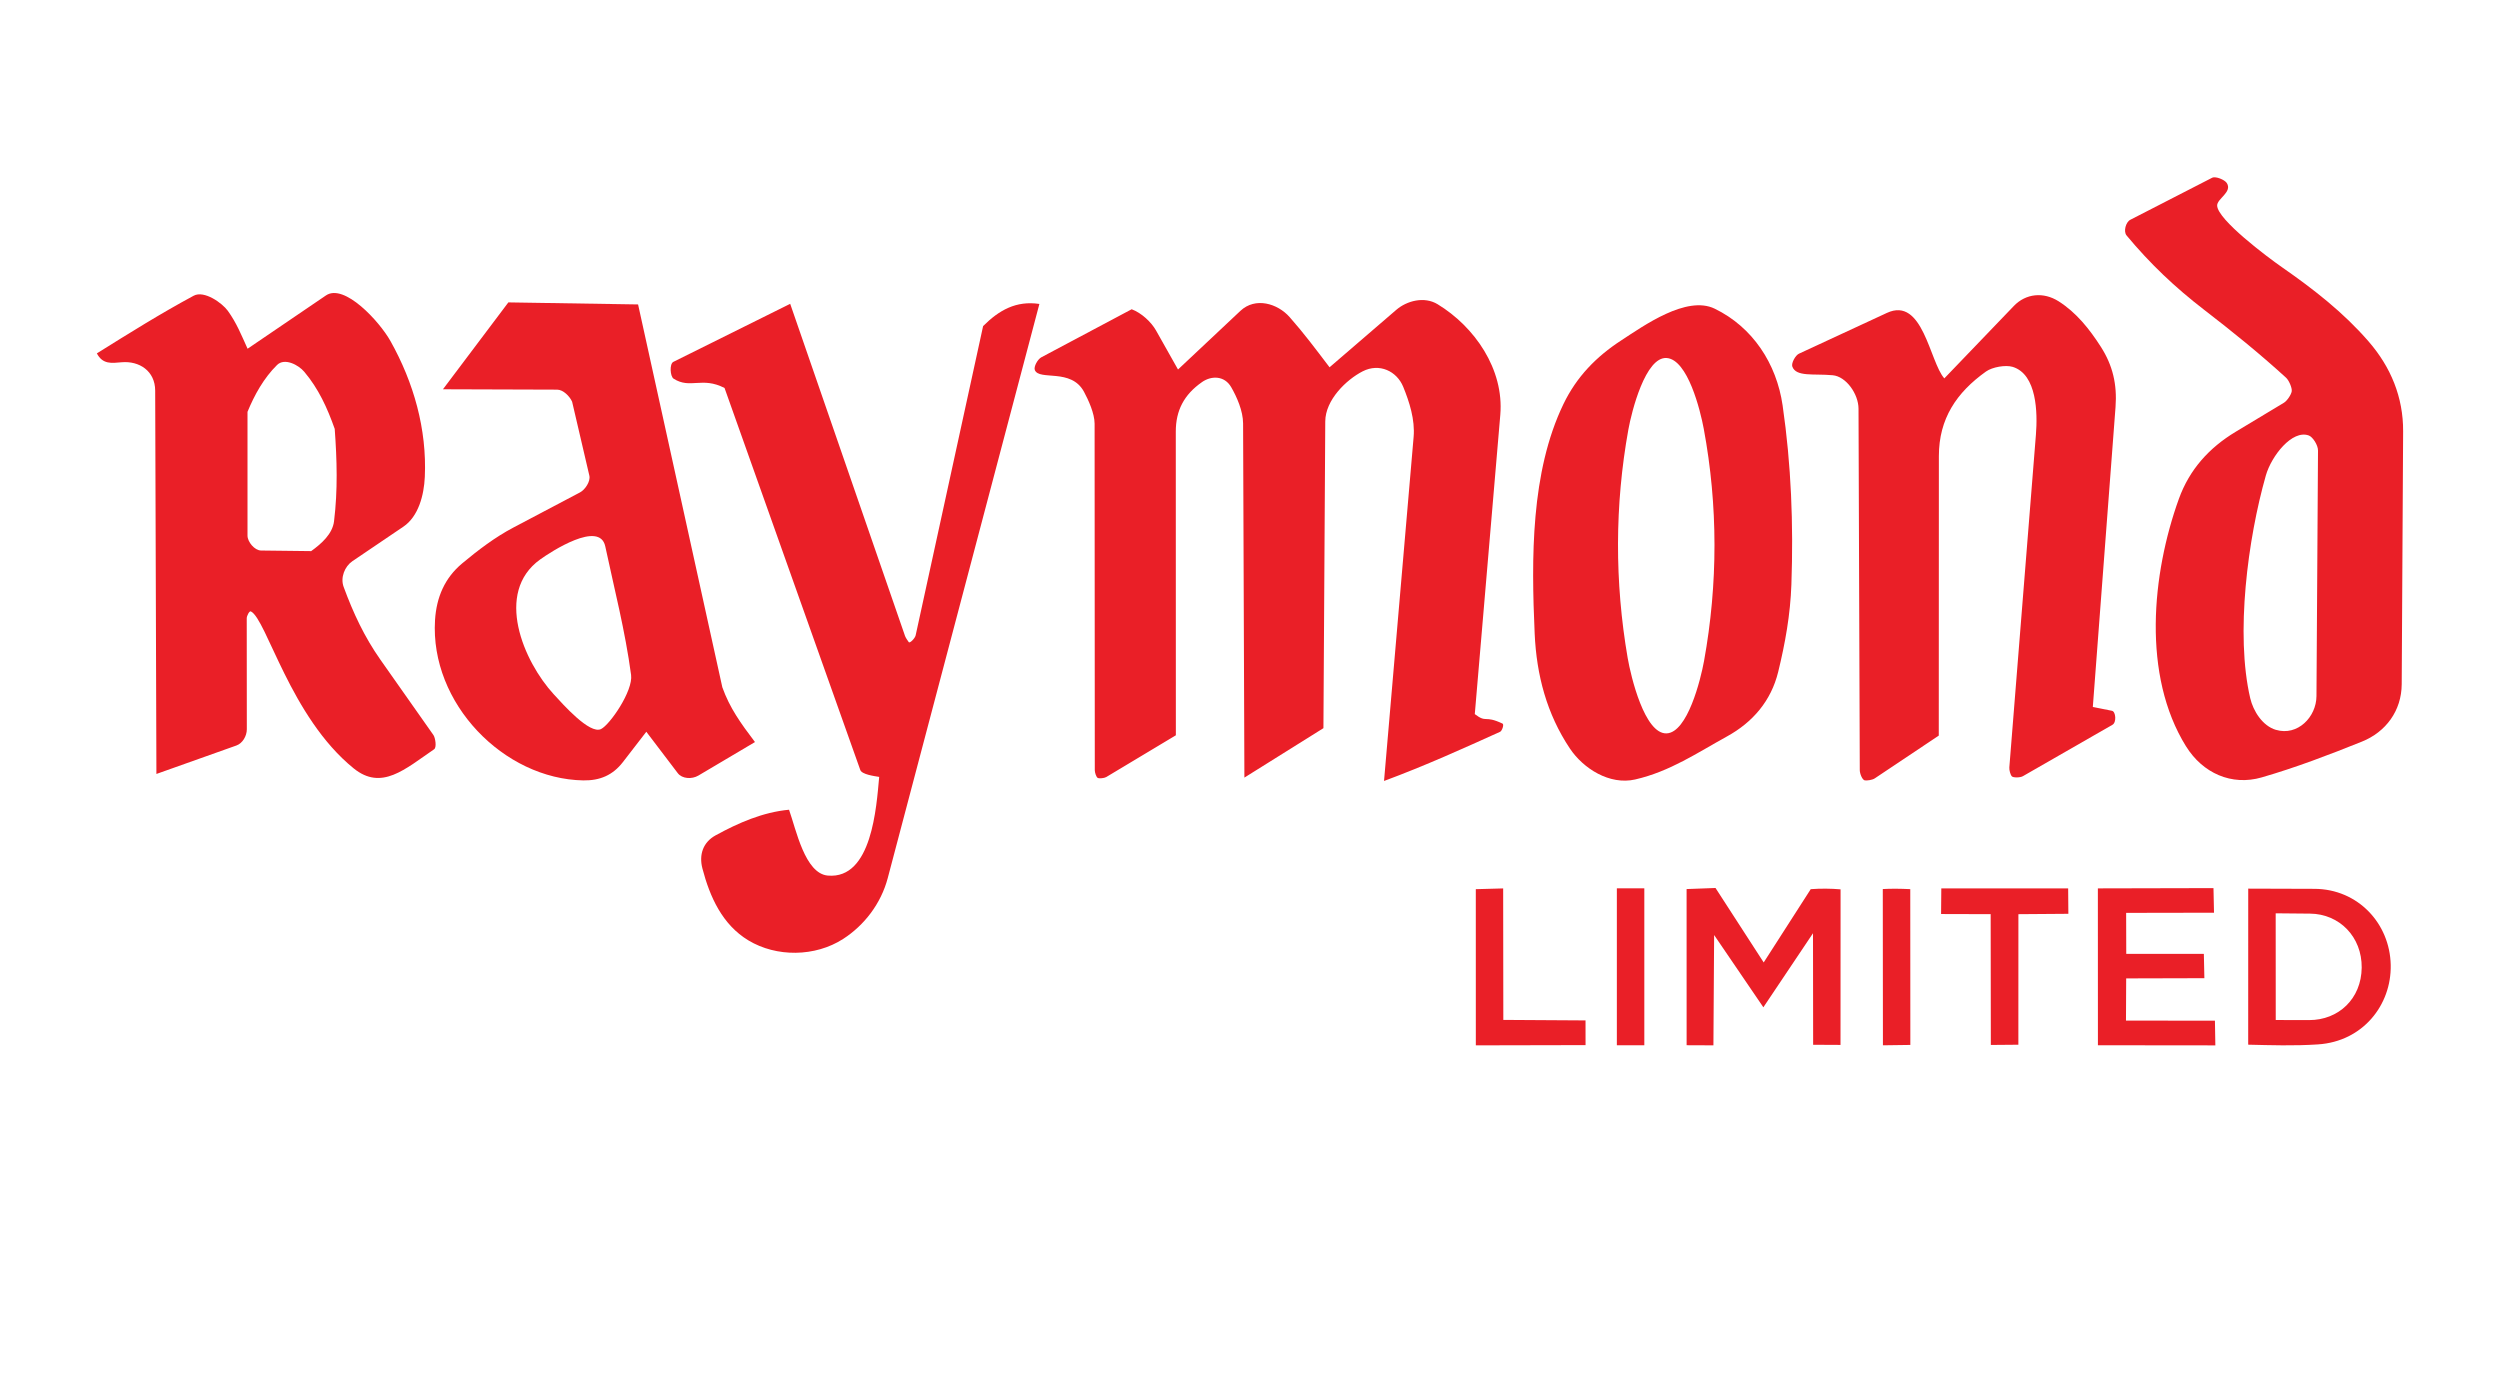
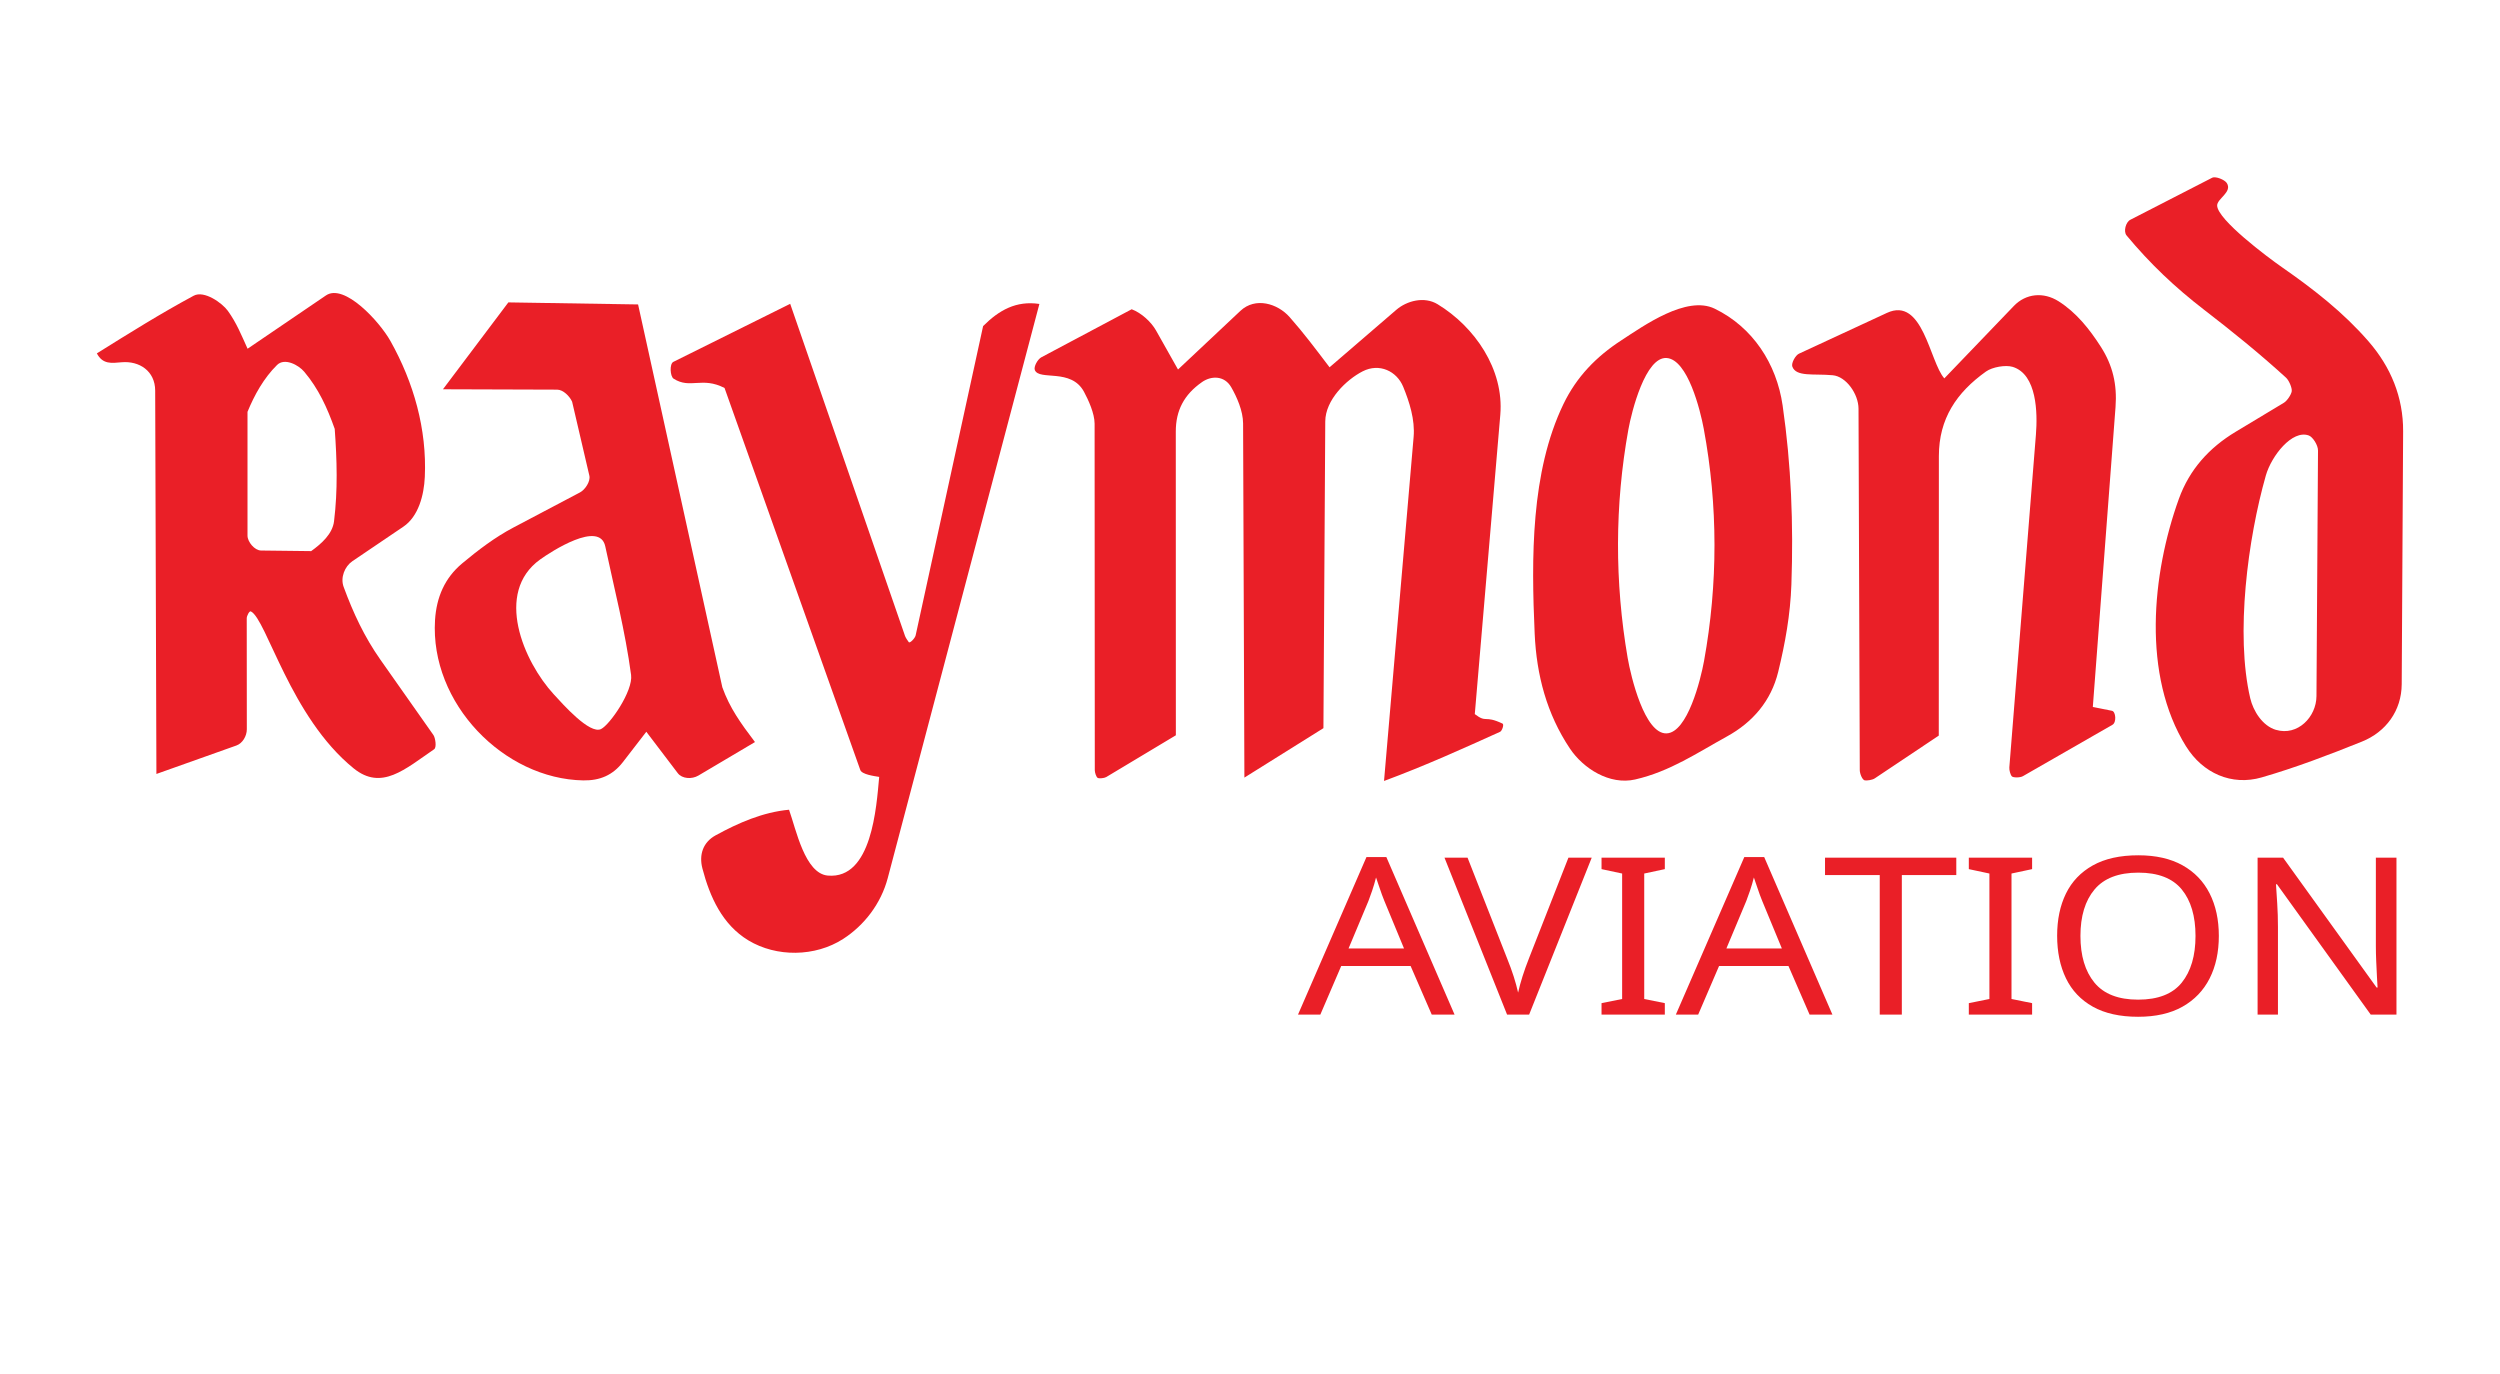
<svg xmlns="http://www.w3.org/2000/svg" id="Layer_1" data-name="Layer 1" viewBox="0 0 2016 1107.33">
  <defs>
    <style>
      .cls-1 {
+         letter-spacing: -.05em;
+       }
+ 
+       .cls-2 {
+         letter-spacing: 0em;
+       }
+ 
+       .cls-3, .cls-4 {
        fill: #ea1f27;
+       }
+ 
+       .cls-5 {
+         letter-spacing: -.05em;
+       }
+ 
+       .cls-4 {
+         font-family: AmazonEmber-Medium, 'Amazon Ember';
+         font-size: 177.18px;
+         font-weight: 500;
      }
    </style>
  </defs>
-   <path class="cls-1" d="M969.28,308.13c-14.59,10.17-21.12,23.02-21.12,39.83l.05,244.97-56.17,33.7c-1.52.91-5.82,1.38-6.94.61s-2.26-4.21-2.26-6.13l-.15-279.43c0-8.32-5.11-19.36-8.57-25.77-10.37-19.24-35.97-8.71-39.62-17.46-1.13-2.7,2.32-8.79,5.23-10.33l72.86-38.74c7.89,2.95,15.8,10.32,19.62,17.1l17.74,31.49,50.31-47.29c12.05-11.33,29.94-6.02,39.71,5.04,11.57,13.1,20.74,25.42,32.19,40.46l53.81-46.33c8.49-7.31,22.55-11.07,33.32-4.52,29.73,18.08,53.69,52.32,50.55,89.22l-20.57,241.31c9.93,7.55,7.36.54,22.38,7.65,1.4.66-.38,5.9-1.97,6.61-29.16,13.17-59.85,27.14-93.6,39.66l23.86-277.37c1.21-14.02-3.42-28.3-8.36-40.42-5.19-12.73-19.27-19.42-32.69-12.57-13.21,6.74-30.1,23.06-30.2,40.4l-1.48,247.37-63.73,39.87-1.05-285.57c-.04-10.21-5.11-21.48-9.55-29.21-5.4-9.4-15.89-9.54-23.61-4.16h0Z" />
-   <path class="cls-1" d="M350.12,604.17c-23.57,16.11-42.42,33.66-64.91,15.45-51.15-41.41-70.28-120.51-82.95-126.6-1.16-.56-3.29,3.62-3.29,5.5l.07,89.57c0,5.48-3.49,11.34-8.37,13.07l-64.54,22.96-.99-309.15c-.05-15.74-12.74-24.15-27.23-22.83-7.76.71-15.15,1.84-19.8-7.18,26.52-16.54,51.25-32.04,78.05-46.48,8.49-4.58,23.05,5.92,27.55,12.15,7.16,9.92,10.94,19.62,15.94,30.59l63.2-42.98c14.72-10.01,43.07,20.84,52.01,36.77,18.77,33.46,29.45,71.15,27.71,109.59-.67,14.79-5.16,31.9-17.26,40.09l-41.1,27.82c-6.22,4.21-9.86,13.24-7.11,20.73,7.71,21.02,16.77,40.41,29.68,58.76l42.75,60.76c1.5,2.13,2.74,9.91.59,11.38v.03ZM250.94,444.41c8.4-6.07,17.18-13.86,18.43-24.05,3.07-25.19,2.37-49.3.55-74.49-6.05-17.06-13.03-32.41-24.58-46.09-4.65-5.52-15.83-11.46-21.92-5.46-10.67,10.5-18.22,24.13-23.83,37.78v99.87c.02,5.02,5.72,11.91,10.9,11.97l40.45.48h0Z" />
-   <path class="cls-1" d="M1762.85,601.92c-35.7-57.45-27.55-139.28-5.82-199.6,8.57-23.79,24.52-41.31,45.8-54.12l38.96-23.45c2.51-1.51,5.92-6.58,6.27-9.3s-2.29-8.76-4.53-10.81c-21.68-19.79-43.2-37.15-66.36-55.01-23.26-17.93-43.31-36.92-62.32-59.78-2.64-3.18-.66-10.72,3.02-12.61l65.95-33.87c2.89-1.48,10.08,1.6,11.77,4.09,4.98,7.37-7.86,12.74-7.68,18.35.36,11.42,40.62,41.56,52.09,49.54,25.62,17.84,49.62,36.48,70.03,60,17.94,20.68,28.01,45,27.85,72.54l-1.14,203.85c-.12,21.47-12.81,38.54-32.07,46.29-26.78,10.77-53.29,20.89-80.81,28.86-24.29,7.04-47.61-3.43-61.01-25v.03ZM1835.33,588.55c17.52,5.18,32.56-10.41,32.67-27.16l1.24-198.09c.03-4.37-4.23-10.96-7.41-12.12-13.4-4.92-30.17,16.49-34.67,32.3-14.49,50.89-24.67,127.84-12.57,179.57,2.39,10.22,9.82,22.29,20.74,25.52v-.02Z" />
-   <path class="cls-1" d="M667.57,706.07c35.6,3.11,39.17-55.45,41.41-79.58-4.13-.66-13.96-1.98-15.24-5.57l-109.47-308.05c-18.25-9.42-27.59,1.11-41.08-7.51-2.82-1.8-3.43-11.95-.2-13.55l94.22-46.81,92.61,267.86c.49,1.4,2.29,4.03,3,4.96.91,1.2,5.06-3.17,5.56-5.47l54.4-249.39c12.88-12.87,26.7-20.66,45.38-17.86l-122.29,463.02c-5.45,20.62-18.97,38.1-35.94,49.03-22.63,14.57-53.76,14.83-76.4,1.19-21.1-12.71-31.16-35.23-37.1-57.99-2.92-11.16.52-21.18,10.66-26.74,18.3-10.02,38.13-18.71,59.19-20.64,5.71,16.01,12.78,51.49,31.29,53.1h0Z" />
-   <path class="cls-1" d="M1601.54,299.57c-23.76,16.94-38.02,38.04-38.03,68.2l-.08,225.41-51.65,34.52c-2,1.33-6.34,1.87-7.97,1.61-2.05-.32-4.08-5.42-4.09-8.28l-1.01-291.49c-.04-11.81-9.98-25.94-20.77-26.94-15.41-1.43-29.54,1.52-32.62-7.01-.97-2.68,2.48-9.04,5.33-10.36l70.95-32.9c29.11-13.5,34.42,39.45,46.3,52.8l56.04-58.38c9.71-10.12,23.89-11.53,36.13-3.78,14.32,9.08,24.96,22.47,34.14,36.83,9.46,14.8,13.13,30.2,11.75,48.45l-18.31,241.86,15.45,3.07c3.07.61,3.81,9.31.42,11.26l-72.25,41.47c-2.24,1.29-7.74,1.32-8.89.15s-2.23-4.98-2.05-7.25l21.44-268.36c1.38-17.27.9-48.55-18.72-54.6-5.69-1.75-16.43.11-21.5,3.72h0Z" />
-   <path class="cls-1" d="M470.48,629.32c-64.29-1.08-123.85-62.26-119.67-129.3,1.15-18.35,7.79-33.94,21.91-45.72,12.74-10.63,26.44-21.07,41.3-28.9l53.74-28.35c4.03-2.13,8.57-8.88,7.5-13.46l-13.9-59.64c-1.9-4.32-7.16-9.72-12.05-9.74l-92.12-.3,52.75-70.06,104.61,1.65,67.94,308.73c5.97,16.7,14.8,28.94,26.32,44.16l-45.61,27.01c-5.33,3.16-13.17,2.64-16.63-1.91l-25.38-33.4-18.93,24.52c-8.08,10.47-18.5,14.93-31.78,14.7h0ZM484.65,587.92c7.01-3.34,26.01-30.69,24.26-43.68-4.79-35.68-13.38-68.7-20.82-103.64-4.52-21.23-43.55,4.12-52.51,10.56-37.14,26.68-13.43,82.18,10.98,108.74,7.64,8.31,28.94,32.39,38.09,28.03h0Z" />
-   <path class="cls-1" d="M1318.6,628.57c-20.65,4.71-41.86-8.84-52.64-24.97-18.65-27.91-26.91-59.19-28.4-92.61-2.71-60.64-3.23-130.36,23.22-185.19,10.61-22,26.47-38.21,46.47-51.23,18.18-11.84,52.78-36.66,75.48-25.65,30.52,14.82,49.87,44.13,54.78,78.06,6.95,48,8.77,95.59,7.07,144.32-.85,24.39-5.01,47.4-10.65,70.52-5.7,23.34-20.48,40.6-41.29,52.04-23.66,13.01-46.02,28.31-74.03,34.7h0ZM1374.14,533c11.25-62.07,11.29-125.28-.23-187.22-2.81-15.13-12.93-55.82-29.88-57.08-17.11-1.27-28.29,43.11-30.91,57.67-11.02,61.03-11.07,123-.58,184.12,2.59,15.09,13.71,61.59,31.4,60.91,16.85-.64,27.45-43.26,30.2-58.39h0Z" />
-   <path class="cls-1" d="M1462.01,752.55l-40.03,59.73-39.71-58.27-.57,88.95-21.61-.09-.02-125.93,23.32-.87,38.85,60.05,37.94-59.1c7.96-.59,16.28-.53,24.06.15l-.05,125.45-22.07-.11-.12-89.95h.01Z" />
-   <path class="cls-1" d="M1869.33,842.2c-19.62,1.29-38.2.65-56.39.23l.03-125.84,53.36.17c35.14.11,60.89,27.99,61.55,61.39.64,32.37-22.6,61.68-58.55,64.04h0ZM1904.47,780.34c.26-24.87-17.94-43.36-41.61-43.59l-27.75-.26.05,86.05,26.9.06c23.72.06,42.15-17.19,42.41-42.26h0Z" />
-   <polygon class="cls-1" points="1714.55 788.98 1714.39 823.02 1786.12 823.06 1786.46 842.99 1691.76 842.89 1691.72 716.39 1784.95 716.17 1785.38 736.01 1714.52 736.14 1714.61 769.21 1777.19 769.22 1777.61 788.81 1714.55 788.98" />
-   <polygon class="cls-1" points="1627.61 842.46 1605.41 842.65 1605.27 737.18 1565.29 737.07 1565.47 716.38 1667.76 716.42 1667.93 736.89 1627.64 737.19 1627.61 842.46" />
-   <polygon class="cls-1" points="1278.59 842.78 1190.11 842.97 1190.09 717.03 1212.15 716.42 1212.28 822.45 1278.57 822.86 1278.59 842.78" />
-   <path class="cls-1" d="M1540.5,842.63l-22.11.3-.11-126c6.97-.38,13.87-.32,22.16.08l.06,125.62h0Z" />
-   <rect class="cls-1" x="1303.83" y="716.34" width="22.15" height="126.56" />
+   <path class="cls-3" d="M969.28,308.13c-14.59,10.17-21.12,23.02-21.12,39.83l.05,244.97-56.17,33.7c-1.52.91-5.82,1.38-6.94.61s-2.26-4.21-2.26-6.13l-.15-279.43c0-8.32-5.11-19.36-8.57-25.77-10.37-19.24-35.97-8.71-39.62-17.46-1.13-2.7,2.32-8.79,5.23-10.33l72.86-38.74c7.89,2.95,15.8,10.32,19.62,17.1l17.74,31.49,50.31-47.29c12.05-11.33,29.94-6.02,39.71,5.04,11.57,13.1,20.74,25.42,32.19,40.46l53.81-46.33c8.49-7.31,22.55-11.07,33.32-4.52,29.73,18.08,53.69,52.32,50.55,89.22l-20.57,241.31c9.93,7.55,7.36.54,22.38,7.65,1.4.66-.38,5.9-1.97,6.61-29.16,13.17-59.85,27.14-93.6,39.66l23.86-277.37c1.21-14.02-3.42-28.3-8.36-40.42-5.19-12.73-19.27-19.42-32.69-12.57-13.21,6.74-30.1,23.06-30.2,40.4l-1.48,247.37-63.73,39.87-1.05-285.57c-.04-10.21-5.11-21.48-9.55-29.21-5.4-9.4-15.89-9.54-23.61-4.16h0Z" />
+   <path class="cls-3" d="M350.12,604.17c-23.57,16.11-42.42,33.66-64.91,15.45-51.15-41.41-70.28-120.51-82.95-126.6-1.16-.56-3.29,3.62-3.29,5.5l.07,89.57c0,5.48-3.49,11.34-8.37,13.07l-64.54,22.96-.99-309.15c-.05-15.74-12.74-24.15-27.23-22.83-7.76.71-15.15,1.84-19.8-7.18,26.52-16.54,51.25-32.04,78.05-46.48,8.49-4.58,23.05,5.92,27.55,12.15,7.16,9.92,10.94,19.62,15.94,30.59l63.2-42.98c14.72-10.01,43.07,20.84,52.01,36.77,18.77,33.46,29.45,71.15,27.71,109.59-.67,14.79-5.16,31.9-17.26,40.09l-41.1,27.82c-6.22,4.21-9.86,13.24-7.11,20.73,7.71,21.02,16.77,40.41,29.68,58.76l42.75,60.76c1.5,2.13,2.74,9.91.59,11.38v.03h0ZM250.94,444.41c8.4-6.07,17.18-13.86,18.43-24.05,3.07-25.19,2.37-49.3.55-74.49-6.05-17.06-13.03-32.41-24.58-46.09-4.65-5.52-15.83-11.46-21.92-5.46-10.67,10.5-18.22,24.13-23.83,37.78v99.87c.02,5.02,5.72,11.91,10.9,11.97l40.45.48h0Z" />
+   <path class="cls-3" d="M1762.85,601.92c-35.7-57.45-27.55-139.28-5.82-199.6,8.57-23.79,24.52-41.31,45.8-54.12l38.96-23.45c2.51-1.51,5.92-6.58,6.27-9.3s-2.29-8.76-4.53-10.81c-21.68-19.79-43.2-37.15-66.36-55.01-23.26-17.93-43.31-36.92-62.32-59.78-2.64-3.18-.66-10.72,3.02-12.61l65.95-33.87c2.89-1.48,10.08,1.6,11.77,4.09,4.98,7.37-7.86,12.74-7.68,18.35.36,11.42,40.62,41.56,52.09,49.54,25.62,17.84,49.62,36.48,70.03,60,17.94,20.68,28.01,45,27.85,72.54l-1.14,203.85c-.12,21.47-12.81,38.54-32.07,46.29-26.78,10.77-53.29,20.89-80.81,28.86-24.29,7.04-47.61-3.43-61.01-25v.03h0ZM1835.33,588.55c17.52,5.18,32.56-10.41,32.67-27.16l1.24-198.09c.03-4.37-4.23-10.96-7.41-12.12-13.4-4.92-30.17,16.49-34.67,32.3-14.49,50.89-24.67,127.84-12.57,179.57,2.39,10.22,9.82,22.29,20.74,25.52v-.02h0Z" />
+   <path class="cls-3" d="M667.57,706.07c35.6,3.11,39.17-55.45,41.41-79.58-4.13-.66-13.96-1.98-15.24-5.57l-109.47-308.05c-18.25-9.42-27.59,1.11-41.08-7.51-2.82-1.8-3.43-11.95-.2-13.55l94.22-46.81,92.61,267.86c.49,1.4,2.29,4.03,3,4.96.91,1.2,5.06-3.17,5.56-5.47l54.4-249.39c12.88-12.87,26.7-20.66,45.38-17.86l-122.29,463.02c-5.45,20.62-18.97,38.1-35.94,49.03-22.63,14.57-53.76,14.83-76.4,1.19-21.1-12.71-31.16-35.23-37.1-57.99-2.92-11.16.52-21.18,10.66-26.74,18.3-10.02,38.13-18.71,59.19-20.64,5.71,16.01,12.78,51.49,31.29,53.1h0Z" />
+   <path class="cls-3" d="M1601.54,299.57c-23.76,16.94-38.02,38.04-38.03,68.2l-.08,225.41-51.65,34.52c-2,1.33-6.34,1.87-7.97,1.61-2.05-.32-4.08-5.42-4.09-8.28l-1.01-291.49c-.04-11.81-9.98-25.94-20.77-26.94-15.41-1.43-29.54,1.52-32.62-7.01-.97-2.68,2.48-9.04,5.33-10.36l70.95-32.9c29.11-13.5,34.42,39.45,46.3,52.8l56.04-58.38c9.71-10.12,23.89-11.53,36.13-3.78,14.32,9.08,24.96,22.47,34.14,36.83,9.46,14.8,13.13,30.2,11.75,48.45l-18.31,241.86,15.45,3.07c3.07.61,3.81,9.31.42,11.26l-72.25,41.47c-2.24,1.29-7.74,1.32-8.89.15s-2.23-4.98-2.05-7.25l21.44-268.36c1.38-17.27.9-48.55-18.72-54.6-5.69-1.75-16.43.11-21.5,3.72h0Z" />
+   <path class="cls-3" d="M470.48,629.32c-64.29-1.08-123.85-62.26-119.67-129.3,1.15-18.35,7.79-33.94,21.91-45.72,12.74-10.63,26.44-21.07,41.3-28.9l53.74-28.35c4.03-2.13,8.57-8.88,7.5-13.46l-13.9-59.64c-1.9-4.32-7.16-9.72-12.05-9.74l-92.12-.3,52.75-70.06,104.61,1.65,67.94,308.73c5.97,16.7,14.8,28.94,26.32,44.16l-45.61,27.01c-5.33,3.16-13.17,2.64-16.63-1.91l-25.38-33.4-18.93,24.52c-8.08,10.47-18.5,14.93-31.78,14.7h0ZM484.65,587.92c7.01-3.34,26.01-30.69,24.26-43.68-4.79-35.68-13.38-68.7-20.82-103.64-4.52-21.23-43.55,4.12-52.51,10.56-37.14,26.68-13.43,82.18,10.98,108.74,7.64,8.31,28.94,32.39,38.09,28.03h0Z" />
+   <path class="cls-3" d="M1318.6,628.57c-20.65,4.71-41.86-8.84-52.64-24.97-18.65-27.91-26.91-59.19-28.4-92.61-2.71-60.64-3.23-130.36,23.22-185.19,10.61-22,26.47-38.21,46.47-51.23,18.18-11.84,52.78-36.66,75.48-25.65,30.52,14.82,49.87,44.13,54.78,78.06,6.95,48,8.77,95.59,7.07,144.32-.85,24.39-5.01,47.4-10.65,70.52-5.7,23.34-20.48,40.6-41.29,52.04-23.66,13.01-46.02,28.31-74.03,34.7h0ZM1374.14,533c11.25-62.07,11.29-125.28-.23-187.22-2.81-15.13-12.93-55.82-29.88-57.08-17.11-1.27-28.29,43.11-30.91,57.67-11.02,61.03-11.07,123-.58,184.12,2.59,15.09,13.71,61.59,31.4,60.91,16.85-.64,27.45-43.26,30.2-58.39h0Z" />
+   <text class="cls-4" transform="translate(1046.716 818.1625) scale(1.1167 1)">
+     <tspan class="cls-5" x="0" y="0">A</tspan>
+     <tspan x="105.78" y="0">VI</tspan>
+     <tspan class="cls-1" x="272.85" y="0">A</tspan>
+     <tspan class="cls-2" x="378.8" y="0">TION</tspan>
+   </text>
</svg>
